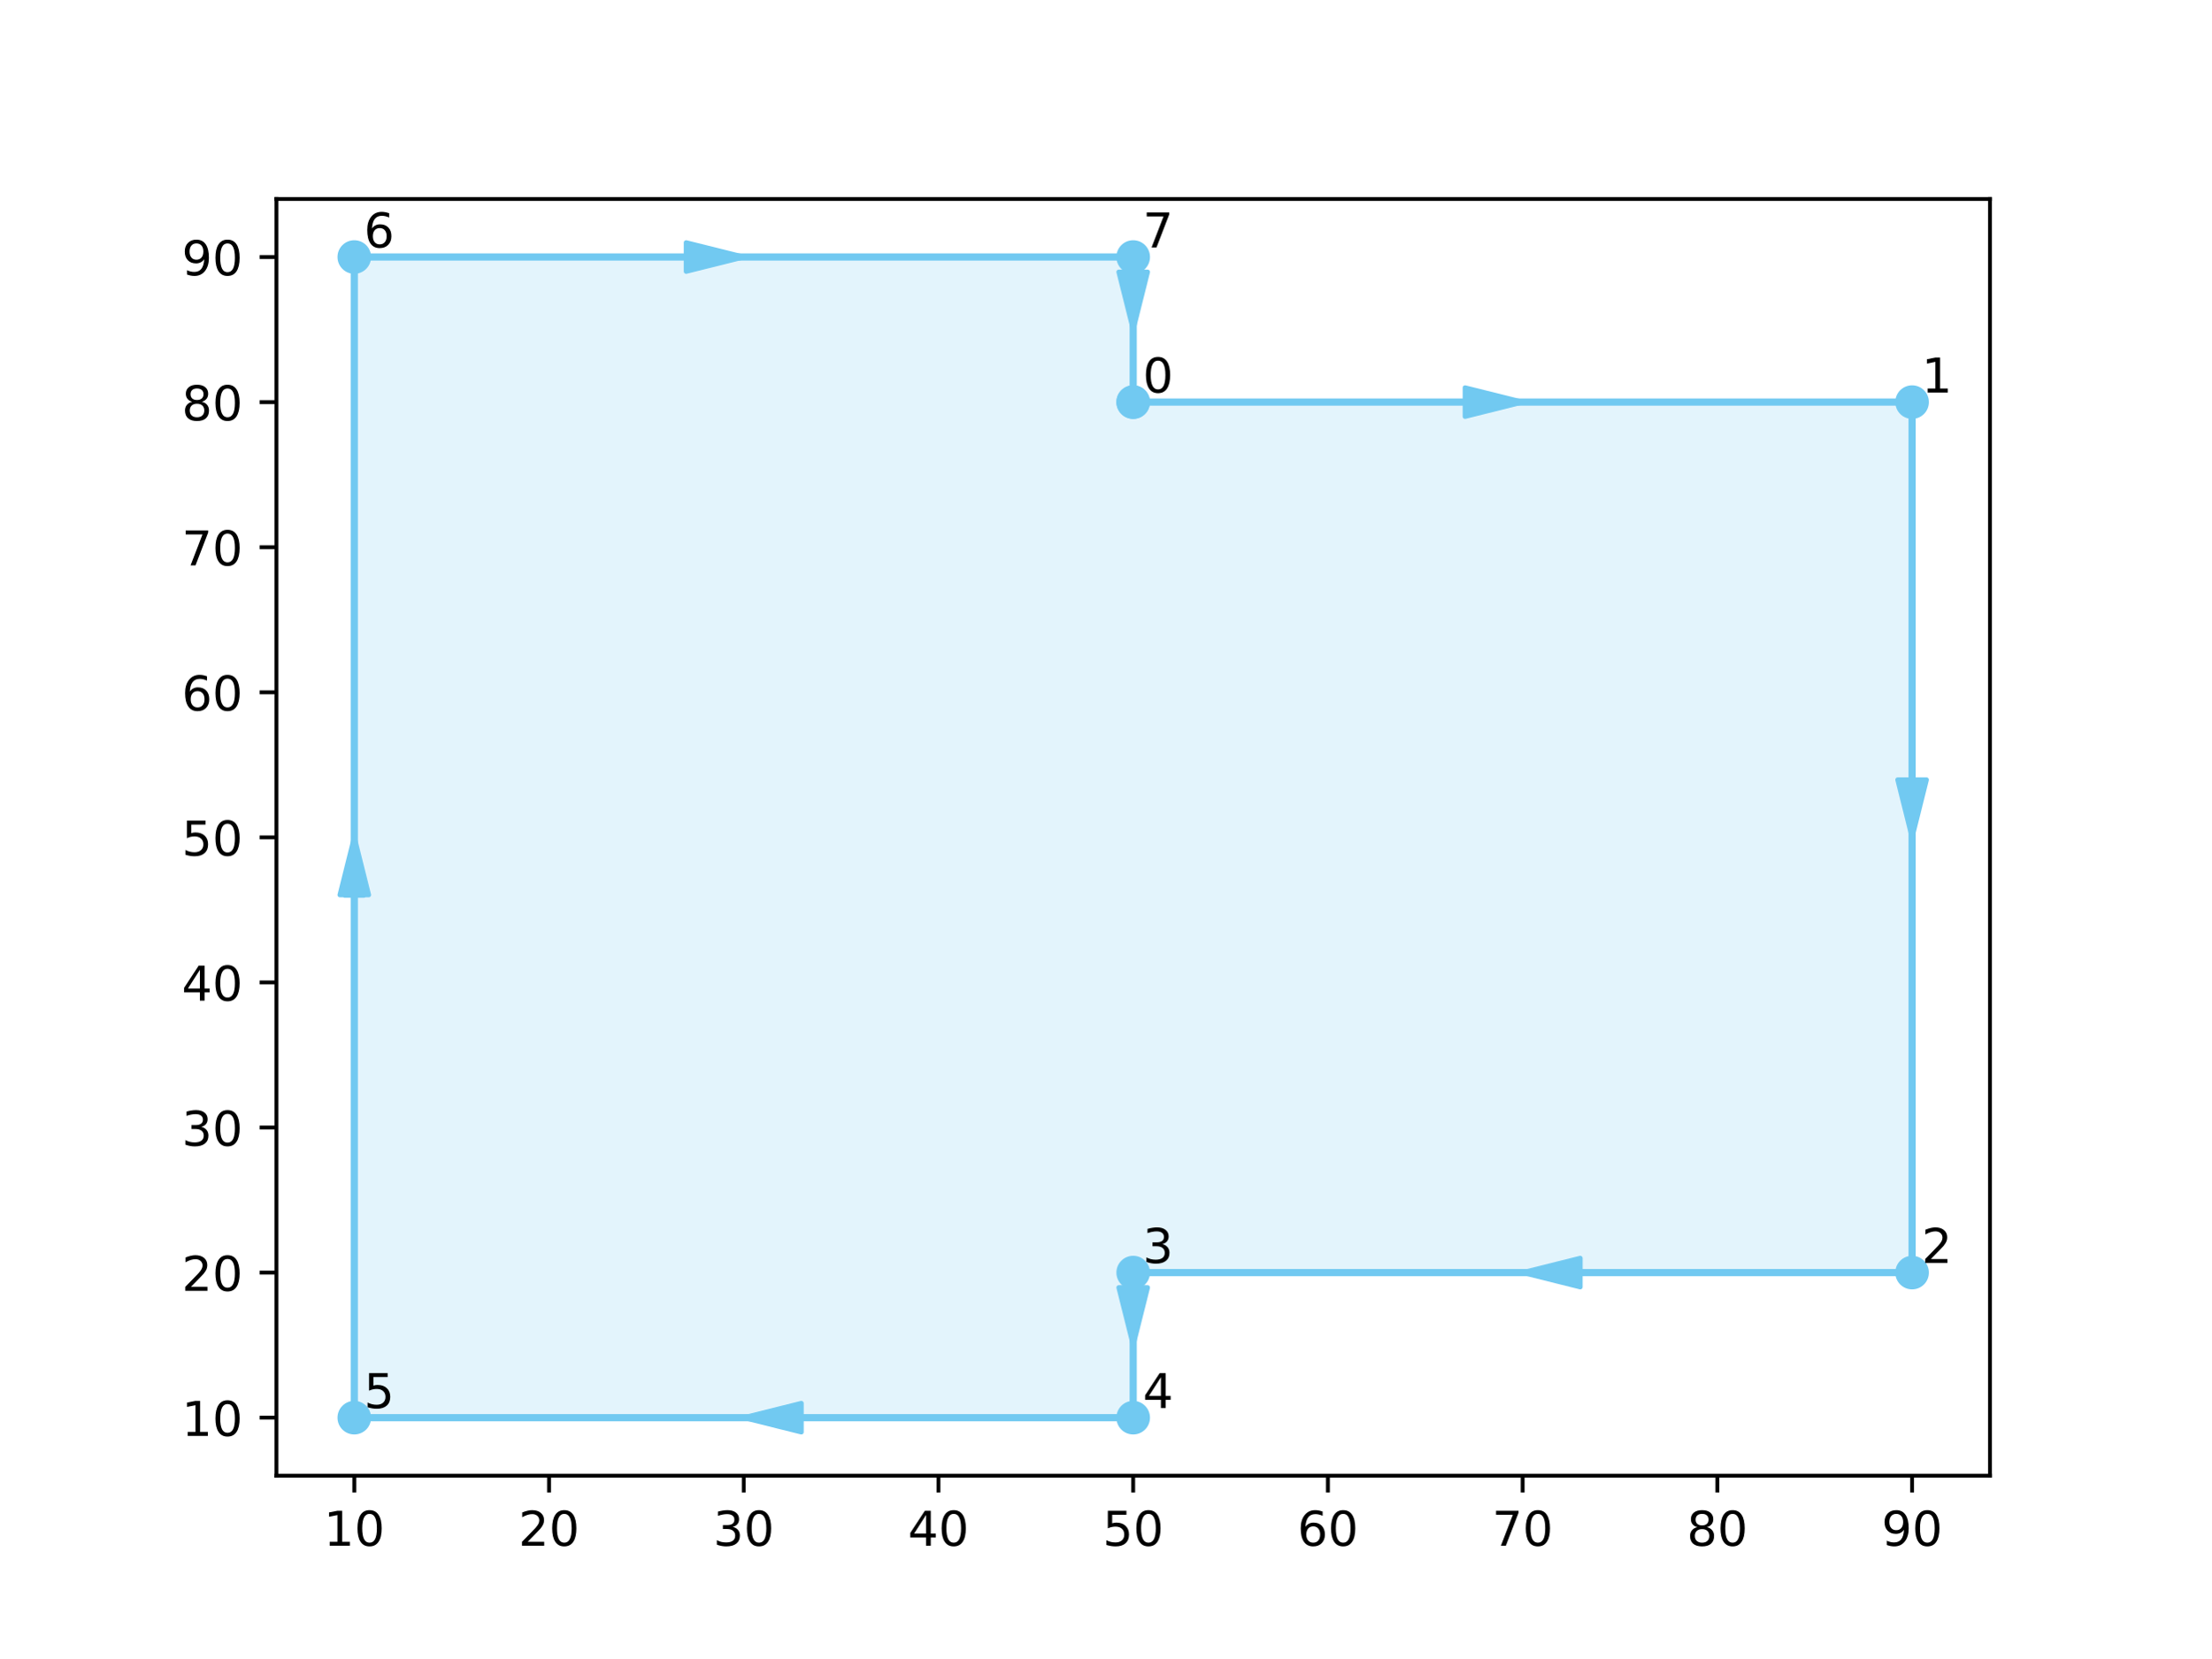
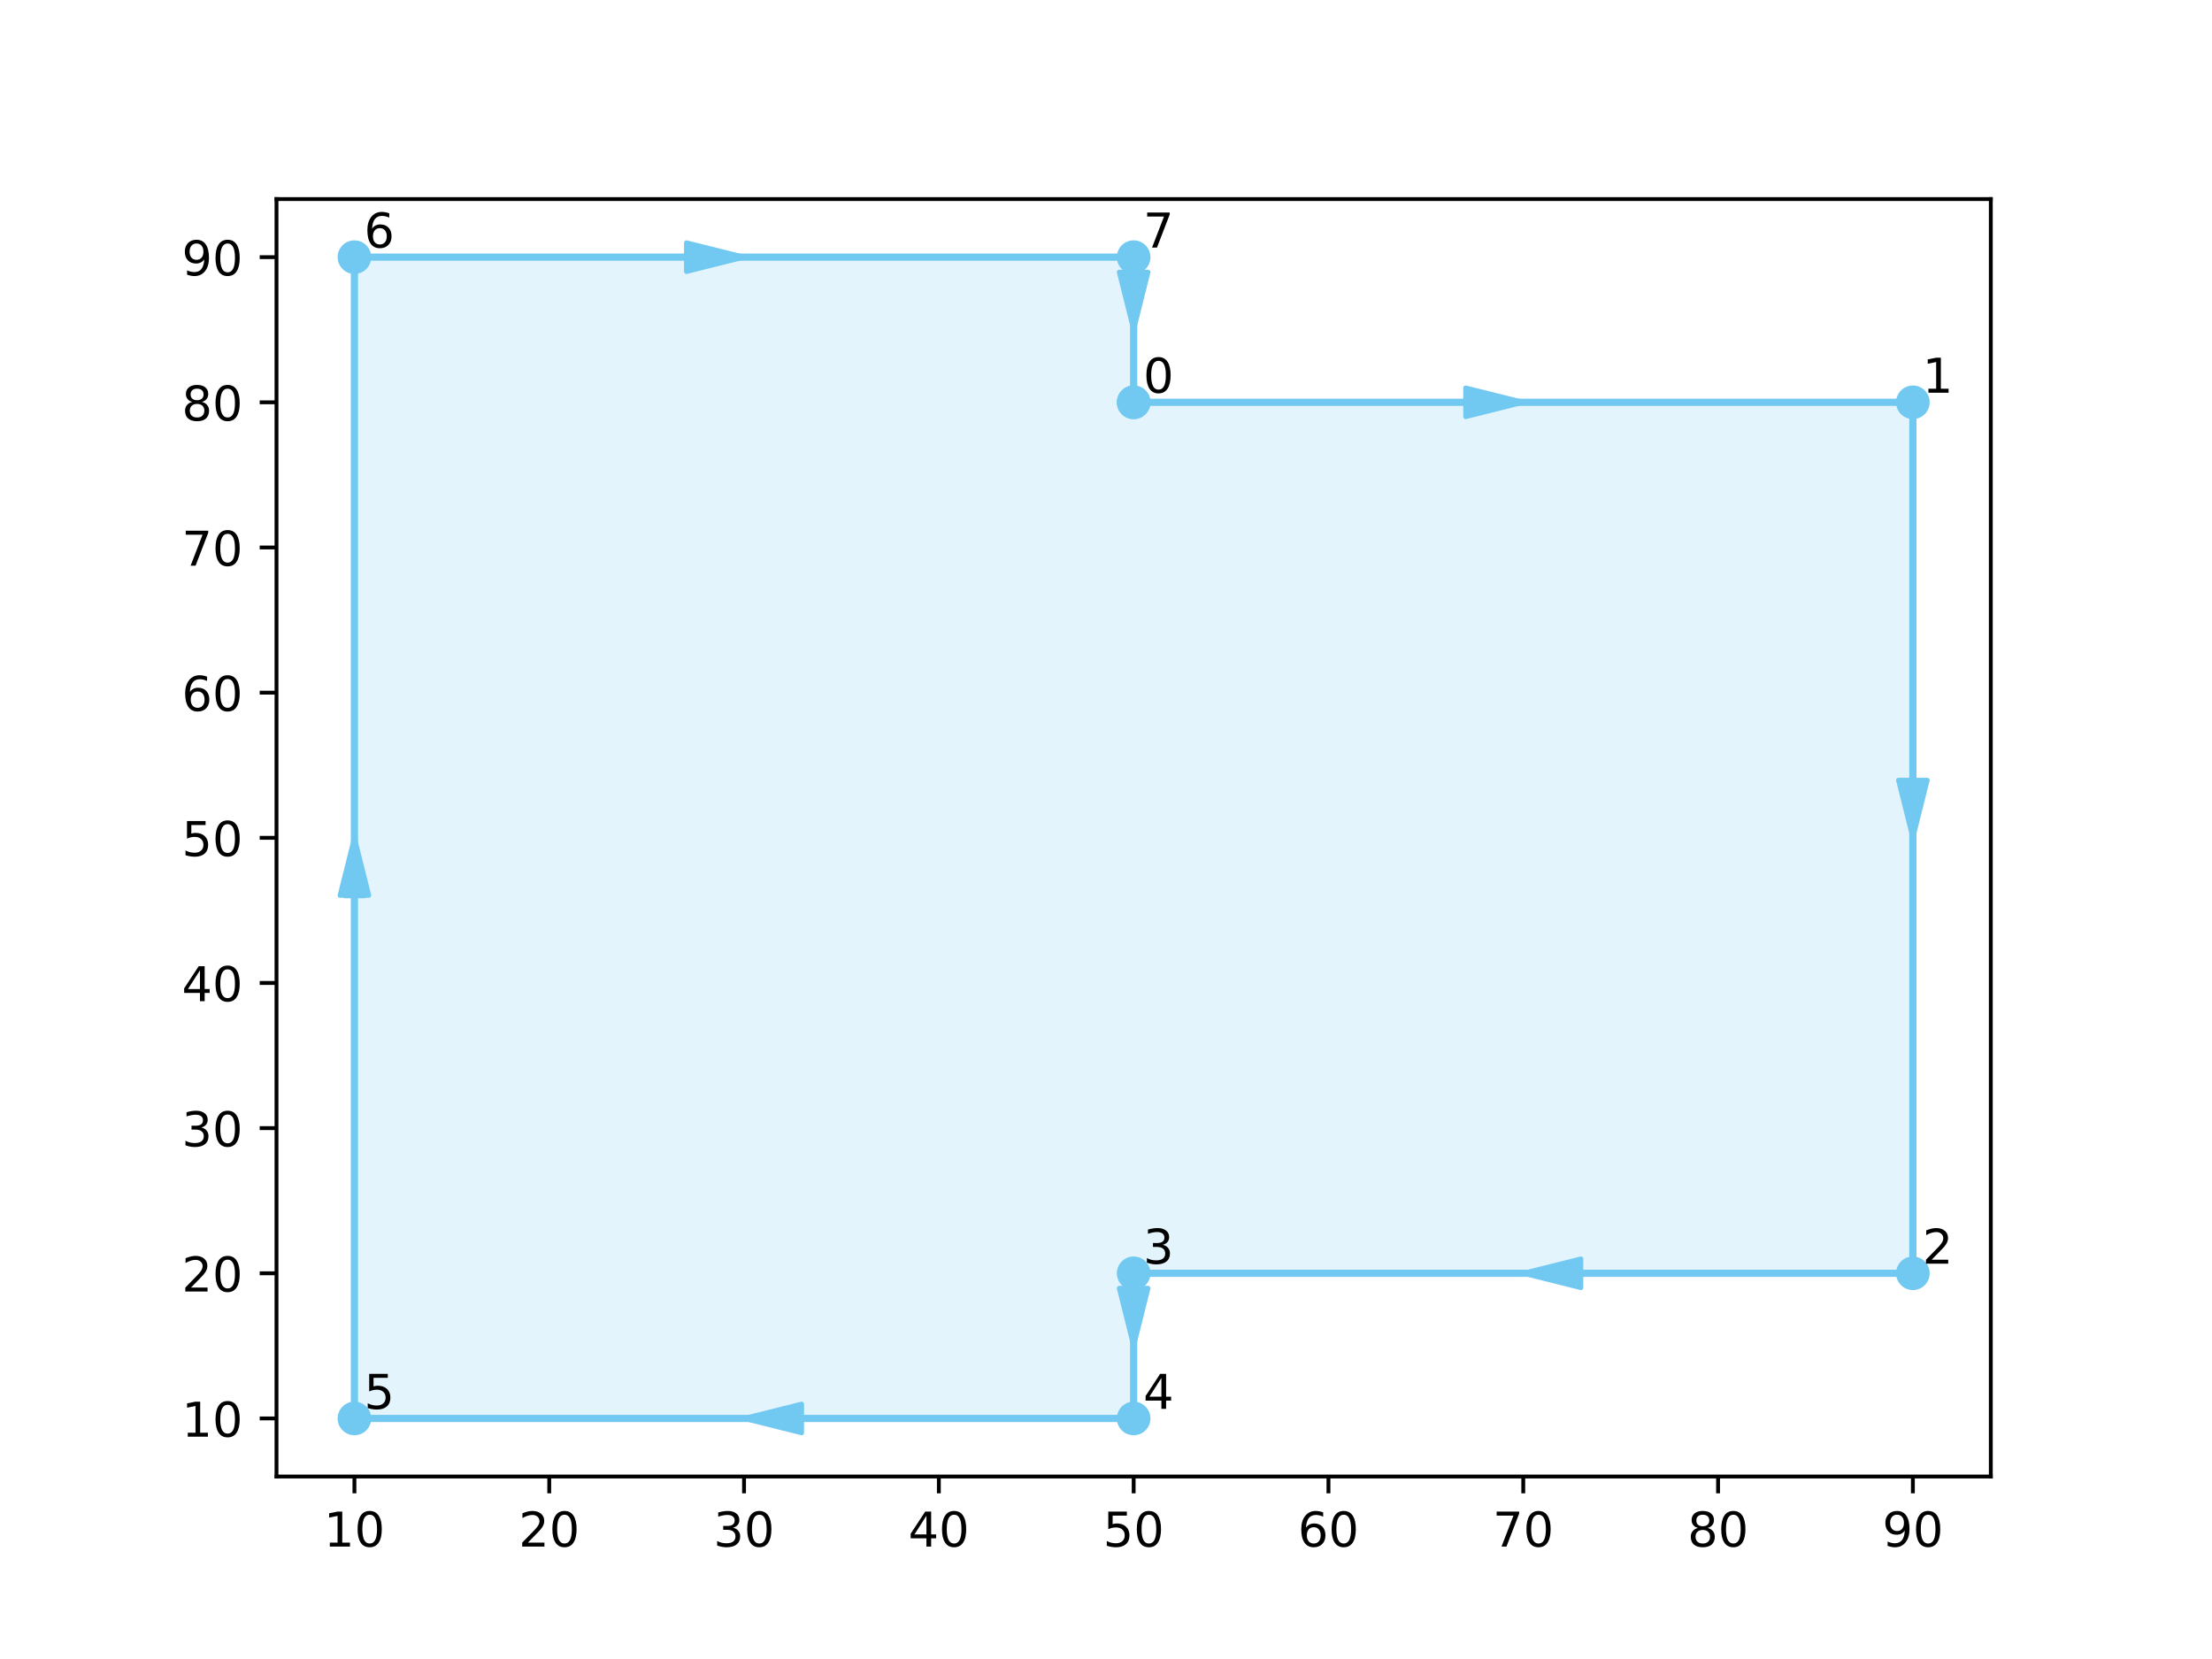
- <svg xmlns="http://www.w3.org/2000/svg" xmlns:xlink="http://www.w3.org/1999/xlink" width="460.8pt" height="345.6pt" viewBox="0 0 460.8 345.6" version="1.1">
+ <svg xmlns="http://www.w3.org/2000/svg" xmlns:xlink="http://www.w3.org/1999/xlink" width="614.4" height="460.8" version="1.1" viewBox="0 0 460.8 345.6">
  <defs>
-     <style type="text/css">*{stroke-linejoin: round; stroke-linecap: butt}</style>
+     <style type="text/css">*{stroke-linejoin:round;stroke-linecap:butt}</style>
  </defs>
  <g id="figure_1">
    <g id="patch_1">
-       <path d="M 0 345.6  L 460.8 345.6  L 460.8 0  L 0 0  L 0 345.6  z " style="fill: none" />
+       <path d="M 0 345.6 L 460.8 345.6 L 460.8 0 L 0 0 L 0 345.6 z" style="fill:none" />
    </g>
    <g id="axes_1">
      <g id="patch_2">
-         <path d="M 57.6 307.584  L 414.72 307.584  L 414.72 41.472  L 57.6 41.472  L 57.6 307.584  z " style="fill: none" />
+         <path d="M 57.6 307.584 L 414.72 307.584 L 414.72 41.472 L 57.6 41.472 L 57.6 307.584 z" style="fill:none" />
      </g>
      <g id="patch_3">
-         <path d="M 236.16 83.808  L 398.487 83.808  L 398.487 265.248  L 236.16 265.248  L 236.16 295.488  L 73.833 295.488  L 73.833 53.568  L 236.16 53.568  z " clip-path="url(#pf041de0069)" style="fill: #71c9f1; opacity: 0.2; stroke: #71c9f1; stroke-linejoin: miter" />
+         <path d="M 236.16 83.808 L 398.487 83.808 L 398.487 265.248 L 236.16 265.248 L 236.16 295.488 L 73.833 295.488 L 73.833 53.568 L 236.16 53.568 z" clip-path="url(#pf041de0069)" style="fill:#71c9f1;opacity:.2;stroke:#71c9f1;stroke-linejoin:miter" />
      </g>
      <g id="matplotlib.axis_1">
        <g id="xtick_1">
          <g id="line2d_1">
            <defs>
-               <path id="mf2d7b85105" d="M 0 0  L 0 3.5  " style="stroke: #000000; stroke-width: 0.8" />
+               <path id="mf2d7b85105" d="M 0 0 L 0 3.5" style="stroke:#000;stroke-width:.8" />
            </defs>
            <g>
-               <use xlink:href="#mf2d7b85105" x="73.833" y="307.584" style="stroke: #000000; stroke-width: 0.8" />
+               <use x="73.833" y="307.584" xlink:href="#mf2d7b85105" style="stroke:#000;stroke-width:.8" />
            </g>
          </g>
          <g id="text_1">
            <g transform="translate(67.47023 322.1824) scale(0.1 -0.1)">
              <defs>
-                 <path id="DejaVuSans-31" d="M 794 531  L 1825 531  L 1825 4091  L 703 3866  L 703 4441  L 1819 4666  L 2450 4666  L 2450 531  L 3481 531  L 3481 0  L 794 0  L 794 531  z " transform="scale(0.015625)" />
-                 <path id="DejaVuSans-30" d="M 2034 4250  Q 1547 4250 1301 3770  Q 1056 3291 1056 2328  Q 1056 1369 1301 889  Q 1547 409 2034 409  Q 2525 409 2770 889  Q 3016 1369 3016 2328  Q 3016 3291 2770 3770  Q 2525 4250 2034 4250  z M 2034 4750  Q 2819 4750 3233 4129  Q 3647 3509 3647 2328  Q 3647 1150 3233 529  Q 2819 -91 2034 -91  Q 1250 -91 836 529  Q 422 1150 422 2328  Q 422 3509 836 4129  Q 1250 4750 2034 4750  z " transform="scale(0.015625)" />
+                 <path id="DejaVuSans-31" d="M 794 531 L 1825 531 L 1825 4091 L 703 3866 L 703 4441 L 1819 4666 L 2450 4666 L 2450 531 L 3481 531 L 3481 0 L 794 0 L 794 531 z" transform="scale(0.015625)" />
+                 <path id="DejaVuSans-30" d="M 2034 4250 Q 1547 4250 1301 3770 Q 1056 3291 1056 2328 Q 1056 1369 1301 889 Q 1547 409 2034 409 Q 2525 409 2770 889 Q 3016 1369 3016 2328 Q 3016 3291 2770 3770 Q 2525 4250 2034 4250 z M 2034 4750 Q 2819 4750 3233 4129 Q 3647 3509 3647 2328 Q 3647 1150 3233 529 Q 2819 -91 2034 -91 Q 1250 -91 836 529 Q 422 1150 422 2328 Q 422 3509 836 4129 Q 1250 4750 2034 4750 z" transform="scale(0.015625)" />
              </defs>
              <use xlink:href="#DejaVuSans-31" />
-               <use xlink:href="#DejaVuSans-30" transform="translate(63.62305 0)" />
+               <use transform="translate(63.62305 0)" xlink:href="#DejaVuSans-30" />
            </g>
          </g>
        </g>
        <g id="xtick_2">
          <g id="line2d_2">
            <g>
-               <use xlink:href="#mf2d7b85105" x="114.415" y="307.584" style="stroke: #000000; stroke-width: 0.8" />
+               <use x="114.415" y="307.584" xlink:href="#mf2d7b85105" style="stroke:#000;stroke-width:.8" />
            </g>
          </g>
          <g id="text_2">
            <g transform="translate(108.052 322.1824) scale(0.1 -0.1)">
              <defs>
-                 <path id="DejaVuSans-32" d="M 1228 531  L 3431 531  L 3431 0  L 469 0  L 469 531  Q 828 903 1448 1529  Q 2069 2156 2228 2338  Q 2531 2678 2651 2914  Q 2772 3150 2772 3378  Q 2772 3750 2511 3984  Q 2250 4219 1831 4219  Q 1534 4219 1204 4116  Q 875 4013 500 3803  L 500 4441  Q 881 4594 1212 4672  Q 1544 4750 1819 4750  Q 2544 4750 2975 4387  Q 3406 4025 3406 3419  Q 3406 3131 3298 2873  Q 3191 2616 2906 2266  Q 2828 2175 2409 1742  Q 1991 1309 1228 531  z " transform="scale(0.015625)" />
+                 <path id="DejaVuSans-32" d="M 1228 531 L 3431 531 L 3431 0 L 469 0 L 469 531 Q 828 903 1448 1529 Q 2069 2156 2228 2338 Q 2531 2678 2651 2914 Q 2772 3150 2772 3378 Q 2772 3750 2511 3984 Q 2250 4219 1831 4219 Q 1534 4219 1204 4116 Q 875 4013 500 3803 L 500 4441 Q 881 4594 1212 4672 Q 1544 4750 1819 4750 Q 2544 4750 2975 4387 Q 3406 4025 3406 3419 Q 3406 3131 3298 2873 Q 3191 2616 2906 2266 Q 2828 2175 2409 1742 Q 1991 1309 1228 531 z" transform="scale(0.015625)" />
              </defs>
              <use xlink:href="#DejaVuSans-32" />
-               <use xlink:href="#DejaVuSans-30" transform="translate(63.62305 0)" />
+               <use transform="translate(63.62305 0)" xlink:href="#DejaVuSans-30" />
            </g>
          </g>
        </g>
        <g id="xtick_3">
          <g id="line2d_3">
            <g>
-               <use xlink:href="#mf2d7b85105" x="154.996" y="307.584" style="stroke: #000000; stroke-width: 0.8" />
+               <use x="154.996" y="307.584" xlink:href="#mf2d7b85105" style="stroke:#000;stroke-width:.8" />
            </g>
          </g>
          <g id="text_3">
            <g transform="translate(148.6339 322.1824) scale(0.1 -0.1)">
              <defs>
-                 <path id="DejaVuSans-33" d="M 2597 2516  Q 3050 2419 3304 2112  Q 3559 1806 3559 1356  Q 3559 666 3084 287  Q 2609 -91 1734 -91  Q 1441 -91 1130 -33  Q 819 25 488 141  L 488 750  Q 750 597 1062 519  Q 1375 441 1716 441  Q 2309 441 2620 675  Q 2931 909 2931 1356  Q 2931 1769 2642 2001  Q 2353 2234 1838 2234  L 1294 2234  L 1294 2753  L 1863 2753  Q 2328 2753 2575 2939  Q 2822 3125 2822 3475  Q 2822 3834 2567 4026  Q 2313 4219 1838 4219  Q 1578 4219 1281 4162  Q 984 4106 628 3988  L 628 4550  Q 988 4650 1302 4700  Q 1616 4750 1894 4750  Q 2613 4750 3031 4423  Q 3450 4097 3450 3541  Q 3450 3153 3228 2886  Q 3006 2619 2597 2516  z " transform="scale(0.015625)" />
+                 <path id="DejaVuSans-33" d="M 2597 2516 Q 3050 2419 3304 2112 Q 3559 1806 3559 1356 Q 3559 666 3084 287 Q 2609 -91 1734 -91 Q 1441 -91 1130 -33 Q 819 25 488 141 L 488 750 Q 750 597 1062 519 Q 1375 441 1716 441 Q 2309 441 2620 675 Q 2931 909 2931 1356 Q 2931 1769 2642 2001 Q 2353 2234 1838 2234 L 1294 2234 L 1294 2753 L 1863 2753 Q 2328 2753 2575 2939 Q 2822 3125 2822 3475 Q 2822 3834 2567 4026 Q 2313 4219 1838 4219 Q 1578 4219 1281 4162 Q 984 4106 628 3988 L 628 4550 Q 988 4650 1302 4700 Q 1616 4750 1894 4750 Q 2613 4750 3031 4423 Q 3450 4097 3450 3541 Q 3450 3153 3228 2886 Q 3006 2619 2597 2516 z" transform="scale(0.015625)" />
              </defs>
              <use xlink:href="#DejaVuSans-33" />
-               <use xlink:href="#DejaVuSans-30" transform="translate(63.62305 0)" />
+               <use transform="translate(63.62305 0)" xlink:href="#DejaVuSans-30" />
            </g>
          </g>
        </g>
        <g id="xtick_4">
          <g id="line2d_4">
            <g>
-               <use xlink:href="#mf2d7b85105" x="195.578" y="307.584" style="stroke: #000000; stroke-width: 0.8" />
+               <use x="195.578" y="307.584" xlink:href="#mf2d7b85105" style="stroke:#000;stroke-width:.8" />
            </g>
          </g>
          <g id="text_4">
            <g transform="translate(189.2157 322.1824) scale(0.1 -0.1)">
              <defs>
-                 <path id="DejaVuSans-34" d="M 2419 4116  L 825 1625  L 2419 1625  L 2419 4116  z M 2253 4666  L 3047 4666  L 3047 1625  L 3713 1625  L 3713 1100  L 3047 1100  L 3047 0  L 2419 0  L 2419 1100  L 313 1100  L 313 1709  L 2253 4666  z " transform="scale(0.015625)" />
+                 <path id="DejaVuSans-34" d="M 2419 4116 L 825 1625 L 2419 1625 L 2419 4116 z M 2253 4666 L 3047 4666 L 3047 1625 L 3713 1625 L 3713 1100 L 3047 1100 L 3047 0 L 2419 0 L 2419 1100 L 313 1100 L 313 1709 L 2253 4666 z" transform="scale(0.015625)" />
              </defs>
              <use xlink:href="#DejaVuSans-34" />
-               <use xlink:href="#DejaVuSans-30" transform="translate(63.62305 0)" />
+               <use transform="translate(63.62305 0)" xlink:href="#DejaVuSans-30" />
            </g>
          </g>
        </g>
        <g id="xtick_5">
          <g id="line2d_5">
            <g>
-               <use xlink:href="#mf2d7b85105" x="236.16" y="307.584" style="stroke: #000000; stroke-width: 0.8" />
+               <use x="236.16" y="307.584" xlink:href="#mf2d7b85105" style="stroke:#000;stroke-width:.8" />
            </g>
          </g>
          <g id="text_5">
            <g transform="translate(229.7975 322.1824) scale(0.1 -0.1)">
              <defs>
-                 <path id="DejaVuSans-35" d="M 691 4666  L 3169 4666  L 3169 4134  L 1269 4134  L 1269 2991  Q 1406 3038 1543 3061  Q 1681 3084 1819 3084  Q 2600 3084 3056 2656  Q 3513 2228 3513 1497  Q 3513 744 3044 326  Q 2575 -91 1722 -91  Q 1428 -91 1123 -41  Q 819 9 494 109  L 494 744  Q 775 591 1075 516  Q 1375 441 1709 441  Q 2250 441 2565 725  Q 2881 1009 2881 1497  Q 2881 1984 2565 2268  Q 2250 2553 1709 2553  Q 1456 2553 1204 2497  Q 953 2441 691 2322  L 691 4666  z " transform="scale(0.015625)" />
+                 <path id="DejaVuSans-35" d="M 691 4666 L 3169 4666 L 3169 4134 L 1269 4134 L 1269 2991 Q 1406 3038 1543 3061 Q 1681 3084 1819 3084 Q 2600 3084 3056 2656 Q 3513 2228 3513 1497 Q 3513 744 3044 326 Q 2575 -91 1722 -91 Q 1428 -91 1123 -41 Q 819 9 494 109 L 494 744 Q 775 591 1075 516 Q 1375 441 1709 441 Q 2250 441 2565 725 Q 2881 1009 2881 1497 Q 2881 1984 2565 2268 Q 2250 2553 1709 2553 Q 1456 2553 1204 2497 Q 953 2441 691 2322 L 691 4666 z" transform="scale(0.015625)" />
              </defs>
              <use xlink:href="#DejaVuSans-35" />
-               <use xlink:href="#DejaVuSans-30" transform="translate(63.62305 0)" />
+               <use transform="translate(63.62305 0)" xlink:href="#DejaVuSans-30" />
            </g>
          </g>
        </g>
        <g id="xtick_6">
          <g id="line2d_6">
            <g>
-               <use xlink:href="#mf2d7b85105" x="276.742" y="307.584" style="stroke: #000000; stroke-width: 0.8" />
+               <use x="276.742" y="307.584" xlink:href="#mf2d7b85105" style="stroke:#000;stroke-width:.8" />
            </g>
          </g>
          <g id="text_6">
            <g transform="translate(270.3793 322.1824) scale(0.1 -0.1)">
              <defs>
-                 <path id="DejaVuSans-36" d="M 2113 2584  Q 1688 2584 1439 2293  Q 1191 2003 1191 1497  Q 1191 994 1439 701  Q 1688 409 2113 409  Q 2538 409 2786 701  Q 3034 994 3034 1497  Q 3034 2003 2786 2293  Q 2538 2584 2113 2584  z M 3366 4563  L 3366 3988  Q 3128 4100 2886 4159  Q 2644 4219 2406 4219  Q 1781 4219 1451 3797  Q 1122 3375 1075 2522  Q 1259 2794 1537 2939  Q 1816 3084 2150 3084  Q 2853 3084 3261 2657  Q 3669 2231 3669 1497  Q 3669 778 3244 343  Q 2819 -91 2113 -91  Q 1303 -91 875 529  Q 447 1150 447 2328  Q 447 3434 972 4092  Q 1497 4750 2381 4750  Q 2619 4750 2861 4703  Q 3103 4656 3366 4563  z " transform="scale(0.015625)" />
+                 <path id="DejaVuSans-36" d="M 2113 2584 Q 1688 2584 1439 2293 Q 1191 2003 1191 1497 Q 1191 994 1439 701 Q 1688 409 2113 409 Q 2538 409 2786 701 Q 3034 994 3034 1497 Q 3034 2003 2786 2293 Q 2538 2584 2113 2584 z M 3366 4563 L 3366 3988 Q 3128 4100 2886 4159 Q 2644 4219 2406 4219 Q 1781 4219 1451 3797 Q 1122 3375 1075 2522 Q 1259 2794 1537 2939 Q 1816 3084 2150 3084 Q 2853 3084 3261 2657 Q 3669 2231 3669 1497 Q 3669 778 3244 343 Q 2819 -91 2113 -91 Q 1303 -91 875 529 Q 447 1150 447 2328 Q 447 3434 972 4092 Q 1497 4750 2381 4750 Q 2619 4750 2861 4703 Q 3103 4656 3366 4563 z" transform="scale(0.015625)" />
              </defs>
              <use xlink:href="#DejaVuSans-36" />
-               <use xlink:href="#DejaVuSans-30" transform="translate(63.62305 0)" />
+               <use transform="translate(63.62305 0)" xlink:href="#DejaVuSans-30" />
            </g>
          </g>
        </g>
        <g id="xtick_7">
          <g id="line2d_7">
            <g>
-               <use xlink:href="#mf2d7b85105" x="317.324" y="307.584" style="stroke: #000000; stroke-width: 0.8" />
+               <use x="317.324" y="307.584" xlink:href="#mf2d7b85105" style="stroke:#000;stroke-width:.8" />
            </g>
          </g>
          <g id="text_7">
            <g transform="translate(310.9611 322.1824) scale(0.1 -0.1)">
              <defs>
-                 <path id="DejaVuSans-37" d="M 525 4666  L 3525 4666  L 3525 4397  L 1831 0  L 1172 0  L 2766 4134  L 525 4134  L 525 4666  z " transform="scale(0.015625)" />
+                 <path id="DejaVuSans-37" d="M 525 4666 L 3525 4666 L 3525 4397 L 1831 0 L 1172 0 L 2766 4134 L 525 4134 L 525 4666 z" transform="scale(0.015625)" />
              </defs>
              <use xlink:href="#DejaVuSans-37" />
-               <use xlink:href="#DejaVuSans-30" transform="translate(63.62305 0)" />
+               <use transform="translate(63.62305 0)" xlink:href="#DejaVuSans-30" />
            </g>
          </g>
        </g>
        <g id="xtick_8">
          <g id="line2d_8">
            <g>
-               <use xlink:href="#mf2d7b85105" x="357.905" y="307.584" style="stroke: #000000; stroke-width: 0.8" />
+               <use x="357.905" y="307.584" xlink:href="#mf2d7b85105" style="stroke:#000;stroke-width:.8" />
            </g>
          </g>
          <g id="text_8">
            <g transform="translate(351.543 322.1824) scale(0.1 -0.1)">
              <defs>
-                 <path id="DejaVuSans-38" d="M 2034 2216  Q 1584 2216 1326 1975  Q 1069 1734 1069 1313  Q 1069 891 1326 650  Q 1584 409 2034 409  Q 2484 409 2743 651  Q 3003 894 3003 1313  Q 3003 1734 2745 1975  Q 2488 2216 2034 2216  z M 1403 2484  Q 997 2584 770 2862  Q 544 3141 544 3541  Q 544 4100 942 4425  Q 1341 4750 2034 4750  Q 2731 4750 3128 4425  Q 3525 4100 3525 3541  Q 3525 3141 3298 2862  Q 3072 2584 2669 2484  Q 3125 2378 3379 2068  Q 3634 1759 3634 1313  Q 3634 634 3220 271  Q 2806 -91 2034 -91  Q 1263 -91 848 271  Q 434 634 434 1313  Q 434 1759 690 2068  Q 947 2378 1403 2484  z M 1172 3481  Q 1172 3119 1398 2916  Q 1625 2713 2034 2713  Q 2441 2713 2670 2916  Q 2900 3119 2900 3481  Q 2900 3844 2670 4047  Q 2441 4250 2034 4250  Q 1625 4250 1398 4047  Q 1172 3844 1172 3481  z " transform="scale(0.015625)" />
+                 <path id="DejaVuSans-38" d="M 2034 2216 Q 1584 2216 1326 1975 Q 1069 1734 1069 1313 Q 1069 891 1326 650 Q 1584 409 2034 409 Q 2484 409 2743 651 Q 3003 894 3003 1313 Q 3003 1734 2745 1975 Q 2488 2216 2034 2216 z M 1403 2484 Q 997 2584 770 2862 Q 544 3141 544 3541 Q 544 4100 942 4425 Q 1341 4750 2034 4750 Q 2731 4750 3128 4425 Q 3525 4100 3525 3541 Q 3525 3141 3298 2862 Q 3072 2584 2669 2484 Q 3125 2378 3379 2068 Q 3634 1759 3634 1313 Q 3634 634 3220 271 Q 2806 -91 2034 -91 Q 1263 -91 848 271 Q 434 634 434 1313 Q 434 1759 690 2068 Q 947 2378 1403 2484 z M 1172 3481 Q 1172 3119 1398 2916 Q 1625 2713 2034 2713 Q 2441 2713 2670 2916 Q 2900 3119 2900 3481 Q 2900 3844 2670 4047 Q 2441 4250 2034 4250 Q 1625 4250 1398 4047 Q 1172 3844 1172 3481 z" transform="scale(0.015625)" />
              </defs>
              <use xlink:href="#DejaVuSans-38" />
-               <use xlink:href="#DejaVuSans-30" transform="translate(63.62305 0)" />
+               <use transform="translate(63.62305 0)" xlink:href="#DejaVuSans-30" />
            </g>
          </g>
        </g>
        <g id="xtick_9">
          <g id="line2d_9">
            <g>
-               <use xlink:href="#mf2d7b85105" x="398.487" y="307.584" style="stroke: #000000; stroke-width: 0.8" />
+               <use x="398.487" y="307.584" xlink:href="#mf2d7b85105" style="stroke:#000;stroke-width:.8" />
            </g>
          </g>
          <g id="text_9">
            <g transform="translate(392.1248 322.1824) scale(0.1 -0.1)">
              <defs>
-                 <path id="DejaVuSans-39" d="M 703 97  L 703 672  Q 941 559 1184 500  Q 1428 441 1663 441  Q 2288 441 2617 861  Q 2947 1281 2994 2138  Q 2813 1869 2534 1725  Q 2256 1581 1919 1581  Q 1219 1581 811 2004  Q 403 2428 403 3163  Q 403 3881 828 4315  Q 1253 4750 1959 4750  Q 2769 4750 3195 4129  Q 3622 3509 3622 2328  Q 3622 1225 3098 567  Q 2575 -91 1691 -91  Q 1453 -91 1209 -44  Q 966 3 703 97  z M 1959 2075  Q 2384 2075 2632 2365  Q 2881 2656 2881 3163  Q 2881 3666 2632 3958  Q 2384 4250 1959 4250  Q 1534 4250 1286 3958  Q 1038 3666 1038 3163  Q 1038 2656 1286 2365  Q 1534 2075 1959 2075  z " transform="scale(0.015625)" />
+                 <path id="DejaVuSans-39" d="M 703 97 L 703 672 Q 941 559 1184 500 Q 1428 441 1663 441 Q 2288 441 2617 861 Q 2947 1281 2994 2138 Q 2813 1869 2534 1725 Q 2256 1581 1919 1581 Q 1219 1581 811 2004 Q 403 2428 403 3163 Q 403 3881 828 4315 Q 1253 4750 1959 4750 Q 2769 4750 3195 4129 Q 3622 3509 3622 2328 Q 3622 1225 3098 567 Q 2575 -91 1691 -91 Q 1453 -91 1209 -44 Q 966 3 703 97 z M 1959 2075 Q 2384 2075 2632 2365 Q 2881 2656 2881 3163 Q 2881 3666 2632 3958 Q 2384 4250 1959 4250 Q 1534 4250 1286 3958 Q 1038 3666 1038 3163 Q 1038 2656 1286 2365 Q 1534 2075 1959 2075 z" transform="scale(0.015625)" />
              </defs>
              <use xlink:href="#DejaVuSans-39" />
-               <use xlink:href="#DejaVuSans-30" transform="translate(63.62305 0)" />
+               <use transform="translate(63.62305 0)" xlink:href="#DejaVuSans-30" />
            </g>
          </g>
        </g>
      </g>
      <g id="matplotlib.axis_2">
        <g id="ytick_1">
          <g id="line2d_10">
            <defs>
-               <path id="m45ec78c492" d="M 0 0  L -3.5 0  " style="stroke: #000000; stroke-width: 0.8" />
+               <path id="m45ec78c492" d="M 0 0 L -3.5 0" style="stroke:#000;stroke-width:.8" />
            </defs>
            <g>
-               <use xlink:href="#m45ec78c492" x="57.6" y="295.488" style="stroke: #000000; stroke-width: 0.8" />
+               <use x="57.6" y="295.488" xlink:href="#m45ec78c492" style="stroke:#000;stroke-width:.8" />
            </g>
          </g>
          <g id="text_10">
            <g transform="translate(37.875 299.2872) scale(0.1 -0.1)">
              <use xlink:href="#DejaVuSans-31" />
-               <use xlink:href="#DejaVuSans-30" transform="translate(63.62305 0)" />
+               <use transform="translate(63.62305 0)" xlink:href="#DejaVuSans-30" />
            </g>
          </g>
        </g>
        <g id="ytick_2">
          <g id="line2d_11">
            <g>
-               <use xlink:href="#m45ec78c492" x="57.6" y="265.248" style="stroke: #000000; stroke-width: 0.8" />
+               <use x="57.6" y="265.248" xlink:href="#m45ec78c492" style="stroke:#000;stroke-width:.8" />
            </g>
          </g>
          <g id="text_11">
            <g transform="translate(37.875 269.0472) scale(0.1 -0.1)">
              <use xlink:href="#DejaVuSans-32" />
-               <use xlink:href="#DejaVuSans-30" transform="translate(63.62305 0)" />
+               <use transform="translate(63.62305 0)" xlink:href="#DejaVuSans-30" />
            </g>
          </g>
        </g>
        <g id="ytick_3">
          <g id="line2d_12">
            <g>
-               <use xlink:href="#m45ec78c492" x="57.6" y="235.008" style="stroke: #000000; stroke-width: 0.8" />
+               <use x="57.6" y="235.008" xlink:href="#m45ec78c492" style="stroke:#000;stroke-width:.8" />
            </g>
          </g>
          <g id="text_12">
            <g transform="translate(37.875 238.8072) scale(0.1 -0.1)">
              <use xlink:href="#DejaVuSans-33" />
-               <use xlink:href="#DejaVuSans-30" transform="translate(63.62305 0)" />
+               <use transform="translate(63.62305 0)" xlink:href="#DejaVuSans-30" />
            </g>
          </g>
        </g>
        <g id="ytick_4">
          <g id="line2d_13">
            <g>
-               <use xlink:href="#m45ec78c492" x="57.6" y="204.768" style="stroke: #000000; stroke-width: 0.8" />
+               <use x="57.6" y="204.768" xlink:href="#m45ec78c492" style="stroke:#000;stroke-width:.8" />
            </g>
          </g>
          <g id="text_13">
            <g transform="translate(37.875 208.5672) scale(0.1 -0.1)">
              <use xlink:href="#DejaVuSans-34" />
-               <use xlink:href="#DejaVuSans-30" transform="translate(63.62305 0)" />
+               <use transform="translate(63.62305 0)" xlink:href="#DejaVuSans-30" />
            </g>
          </g>
        </g>
        <g id="ytick_5">
          <g id="line2d_14">
            <g>
-               <use xlink:href="#m45ec78c492" x="57.6" y="174.528" style="stroke: #000000; stroke-width: 0.8" />
+               <use x="57.6" y="174.528" xlink:href="#m45ec78c492" style="stroke:#000;stroke-width:.8" />
            </g>
          </g>
          <g id="text_14">
            <g transform="translate(37.875 178.3272) scale(0.1 -0.1)">
              <use xlink:href="#DejaVuSans-35" />
-               <use xlink:href="#DejaVuSans-30" transform="translate(63.62305 0)" />
+               <use transform="translate(63.62305 0)" xlink:href="#DejaVuSans-30" />
            </g>
          </g>
        </g>
        <g id="ytick_6">
          <g id="line2d_15">
            <g>
-               <use xlink:href="#m45ec78c492" x="57.6" y="144.288" style="stroke: #000000; stroke-width: 0.8" />
+               <use x="57.6" y="144.288" xlink:href="#m45ec78c492" style="stroke:#000;stroke-width:.8" />
            </g>
          </g>
          <g id="text_15">
            <g transform="translate(37.875 148.0872) scale(0.1 -0.1)">
              <use xlink:href="#DejaVuSans-36" />
-               <use xlink:href="#DejaVuSans-30" transform="translate(63.62305 0)" />
+               <use transform="translate(63.62305 0)" xlink:href="#DejaVuSans-30" />
            </g>
          </g>
        </g>
        <g id="ytick_7">
          <g id="line2d_16">
            <g>
-               <use xlink:href="#m45ec78c492" x="57.6" y="114.048" style="stroke: #000000; stroke-width: 0.8" />
+               <use x="57.6" y="114.048" xlink:href="#m45ec78c492" style="stroke:#000;stroke-width:.8" />
            </g>
          </g>
          <g id="text_16">
            <g transform="translate(37.875 117.8472) scale(0.1 -0.1)">
              <use xlink:href="#DejaVuSans-37" />
-               <use xlink:href="#DejaVuSans-30" transform="translate(63.62305 0)" />
+               <use transform="translate(63.62305 0)" xlink:href="#DejaVuSans-30" />
            </g>
          </g>
        </g>
        <g id="ytick_8">
          <g id="line2d_17">
            <g>
-               <use xlink:href="#m45ec78c492" x="57.6" y="83.808" style="stroke: #000000; stroke-width: 0.8" />
+               <use x="57.6" y="83.808" xlink:href="#m45ec78c492" style="stroke:#000;stroke-width:.8" />
            </g>
          </g>
          <g id="text_17">
            <g transform="translate(37.875 87.60722) scale(0.1 -0.1)">
              <use xlink:href="#DejaVuSans-38" />
-               <use xlink:href="#DejaVuSans-30" transform="translate(63.62305 0)" />
+               <use transform="translate(63.62305 0)" xlink:href="#DejaVuSans-30" />
            </g>
          </g>
        </g>
        <g id="ytick_9">
          <g id="line2d_18">
            <g>
-               <use xlink:href="#m45ec78c492" x="57.6" y="53.568" style="stroke: #000000; stroke-width: 0.8" />
+               <use x="57.6" y="53.568" xlink:href="#m45ec78c492" style="stroke:#000;stroke-width:.8" />
            </g>
          </g>
          <g id="text_18">
            <g transform="translate(37.875 57.36722) scale(0.1 -0.1)">
              <use xlink:href="#DejaVuSans-39" />
-               <use xlink:href="#DejaVuSans-30" transform="translate(63.62305 0)" />
+               <use transform="translate(63.62305 0)" xlink:href="#DejaVuSans-30" />
            </g>
          </g>
        </g>
      </g>
      <g id="line2d_19">
-         <path d="M 236.16 83.808  L 398.487 83.808  L 398.487 265.248  L 236.16 265.248  L 236.16 295.488  L 73.833 295.488  L 73.833 53.568  L 236.16 53.568  L 236.16 83.808  " clip-path="url(#pf041de0069)" style="fill: none; stroke: #71c9f1; stroke-width: 1.5; stroke-linecap: square" />
+         <path d="M 236.16 83.808 L 398.487 83.808 L 398.487 265.248 L 236.16 265.248 L 236.16 295.488 L 73.833 295.488 L 73.833 53.568 L 236.16 53.568 L 236.16 83.808" clip-path="url(#pf041de0069)" style="fill:none;stroke:#71c9f1;stroke-width:1.5;stroke-linecap:square" />
        <defs>
-           <path id="m3243a93101" d="M 0 3  C 0.796 3 1.559 2.684 2.121 2.121  C 2.684 1.559 3 0.796 3 0  C 3 -0.796 2.684 -1.559 2.121 -2.121  C 1.559 -2.684 0.796 -3 0 -3  C -0.796 -3 -1.559 -2.684 -2.121 -2.121  C -2.684 -1.559 -3 -0.796 -3 0  C -3 0.796 -2.684 1.559 -2.121 2.121  C -1.559 2.684 -0.796 3 0 3  z " style="stroke: #71c9f1" />
+           <path id="m3243a93101" d="M 0 3 C 0.796 3 1.559 2.684 2.121 2.121 C 2.684 1.559 3 0.796 3 0 C 3 -0.796 2.684 -1.559 2.121 -2.121 C 1.559 -2.684 0.796 -3 0 -3 C -0.796 -3 -1.559 -2.684 -2.121 -2.121 C -2.684 -1.559 -3 -0.796 -3 0 C -3 0.796 -2.684 1.559 -2.121 2.121 C -1.559 2.684 -0.796 3 0 3 z" style="stroke:#71c9f1" />
        </defs>
        <g clip-path="url(#pf041de0069)">
-           <use xlink:href="#m3243a93101" x="236.16" y="83.808" style="fill: #71c9f1; stroke: #71c9f1" />
-           <use xlink:href="#m3243a93101" x="398.487" y="83.808" style="fill: #71c9f1; stroke: #71c9f1" />
-           <use xlink:href="#m3243a93101" x="398.487" y="265.248" style="fill: #71c9f1; stroke: #71c9f1" />
-           <use xlink:href="#m3243a93101" x="236.16" y="265.248" style="fill: #71c9f1; stroke: #71c9f1" />
-           <use xlink:href="#m3243a93101" x="236.16" y="295.488" style="fill: #71c9f1; stroke: #71c9f1" />
-           <use xlink:href="#m3243a93101" x="73.833" y="295.488" style="fill: #71c9f1; stroke: #71c9f1" />
-           <use xlink:href="#m3243a93101" x="73.833" y="53.568" style="fill: #71c9f1; stroke: #71c9f1" />
-           <use xlink:href="#m3243a93101" x="236.16" y="53.568" style="fill: #71c9f1; stroke: #71c9f1" />
-           <use xlink:href="#m3243a93101" x="236.16" y="83.808" style="fill: #71c9f1; stroke: #71c9f1" />
+           <use x="236.16" y="83.808" xlink:href="#m3243a93101" style="fill:#71c9f1;stroke:#71c9f1" />
+           <use x="398.487" y="83.808" xlink:href="#m3243a93101" style="fill:#71c9f1;stroke:#71c9f1" />
+           <use x="398.487" y="265.248" xlink:href="#m3243a93101" style="fill:#71c9f1;stroke:#71c9f1" />
+           <use x="236.16" y="265.248" xlink:href="#m3243a93101" style="fill:#71c9f1;stroke:#71c9f1" />
+           <use x="236.16" y="295.488" xlink:href="#m3243a93101" style="fill:#71c9f1;stroke:#71c9f1" />
+           <use x="73.833" y="295.488" xlink:href="#m3243a93101" style="fill:#71c9f1;stroke:#71c9f1" />
+           <use x="73.833" y="53.568" xlink:href="#m3243a93101" style="fill:#71c9f1;stroke:#71c9f1" />
+           <use x="236.16" y="53.568" xlink:href="#m3243a93101" style="fill:#71c9f1;stroke:#71c9f1" />
+           <use x="236.16" y="83.808" xlink:href="#m3243a93101" style="fill:#71c9f1;stroke:#71c9f1" />
        </g>
      </g>
      <g id="patch_4">
-         <path d="M 57.6 307.584  L 57.6 41.472  " style="fill: none; stroke: #000000; stroke-width: 0.8; stroke-linejoin: miter; stroke-linecap: square" />
+         <path d="M 57.6 307.584 L 57.6 41.472" style="fill:none;stroke:#000;stroke-width:.8;stroke-linejoin:miter;stroke-linecap:square" />
      </g>
      <g id="patch_5">
-         <path d="M 414.72 307.584  L 414.72 41.472  " style="fill: none; stroke: #000000; stroke-width: 0.8; stroke-linejoin: miter; stroke-linecap: square" />
+         <path d="M 414.72 307.584 L 414.72 41.472" style="fill:none;stroke:#000;stroke-width:.8;stroke-linejoin:miter;stroke-linecap:square" />
      </g>
      <g id="patch_6">
-         <path d="M 57.6 307.584  L 414.72 307.584  " style="fill: none; stroke: #000000; stroke-width: 0.8; stroke-linejoin: miter; stroke-linecap: square" />
+         <path d="M 57.6 307.584 L 414.72 307.584" style="fill:none;stroke:#000;stroke-width:.8;stroke-linejoin:miter;stroke-linecap:square" />
      </g>
      <g id="patch_7">
-         <path d="M 57.6 41.472  L 414.72 41.472  " style="fill: none; stroke: #000000; stroke-width: 0.8; stroke-linejoin: miter; stroke-linecap: square" />
+         <path d="M 57.6 41.472 L 414.72 41.472" style="fill:none;stroke:#000;stroke-width:.8;stroke-linejoin:miter;stroke-linecap:square" />
      </g>
      <g id="patch_8">
-         <path d="M 305.324 80.808  Q 311.324 82.308 317.324 83.808  Q 311.324 85.308 305.324 86.808  z " style="fill: #71c9f1; stroke: #71c9f1; stroke-linecap: round" />
+         <path d="M 305.324 80.808 Q 311.324 82.308 317.324 83.808 Q 311.324 85.308 305.324 86.808 z" style="fill:#71c9f1;stroke:#71c9f1;stroke-linecap:round" />
      </g>
      <g id="patch_9">
-         <path d="M 401.487 162.528  Q 399.987 168.528 398.487 174.528  Q 396.987 168.528 395.487 162.528  z " style="fill: #71c9f1; stroke: #71c9f1; stroke-linecap: round" />
+         <path d="M 401.487 162.528 Q 399.987 168.528 398.487 174.528 Q 396.987 168.528 395.487 162.528 z" style="fill:#71c9f1;stroke:#71c9f1;stroke-linecap:round" />
      </g>
      <g id="patch_10">
-         <path d="M 329.324 268.248  Q 323.324 266.748 317.324 265.248  Q 323.324 263.748 329.324 262.248  z " style="fill: #71c9f1; stroke: #71c9f1; stroke-linecap: round" />
+         <path d="M 329.324 268.248 Q 323.324 266.748 317.324 265.248 Q 323.324 263.748 329.324 262.248 z" style="fill:#71c9f1;stroke:#71c9f1;stroke-linecap:round" />
      </g>
      <g id="patch_11">
-         <path d="M 239.16 268.368  Q 237.66 274.368 236.16 280.368  Q 234.66 274.368 233.16 268.368  z " style="fill: #71c9f1; stroke: #71c9f1; stroke-linecap: round" />
+         <path d="M 239.16 268.368 Q 237.66 274.368 236.16 280.368 Q 234.66 274.368 233.16 268.368 z" style="fill:#71c9f1;stroke:#71c9f1;stroke-linecap:round" />
      </g>
      <g id="patch_12">
-         <path d="M 166.996 298.488  Q 160.996 296.988 154.996 295.488  Q 160.996 293.988 166.996 292.488  z " style="fill: #71c9f1; stroke: #71c9f1; stroke-linecap: round" />
+         <path d="M 166.996 298.488 Q 160.996 296.988 154.996 295.488 Q 160.996 293.988 166.996 292.488 z" style="fill:#71c9f1;stroke:#71c9f1;stroke-linecap:round" />
      </g>
      <g id="patch_13">
-         <path d="M 71.833 186.624  Q 71.833 186.575 71.833 186.527  L 70.833 186.527  Q 72.333 180.527 73.833 174.528  Q 75.333 180.527 76.833 186.527  L 75.833 186.527  Q 75.833 186.575 75.833 186.624  L 71.833 186.624  z " style="fill: #71c9f1; stroke: #71c9f1; stroke-linecap: round" />
+         <path d="M 71.833 186.624 Q 71.833 186.575 71.833 186.527 L 70.833 186.527 Q 72.333 180.527 73.833 174.528 Q 75.333 180.527 76.833 186.527 L 75.833 186.527 Q 75.833 186.575 75.833 186.624 L 71.833 186.624 z" style="fill:#71c9f1;stroke:#71c9f1;stroke-linecap:round" />
      </g>
      <g id="patch_14">
-         <path d="M 142.996 50.568  Q 148.996 52.068 154.996 53.568  Q 148.996 55.068 142.996 56.568  z " style="fill: #71c9f1; stroke: #71c9f1; stroke-linecap: round" />
+         <path d="M 142.996 50.568 Q 148.996 52.068 154.996 53.568 Q 148.996 55.068 142.996 56.568 z" style="fill:#71c9f1;stroke:#71c9f1;stroke-linecap:round" />
      </g>
      <g id="patch_15">
-         <path d="M 239.16 56.688  Q 237.66 62.688 236.16 68.688  Q 234.66 62.688 233.16 56.688  z " style="fill: #71c9f1; stroke: #71c9f1; stroke-linecap: round" />
+         <path d="M 239.16 56.688 Q 237.66 62.688 236.16 68.688 Q 234.66 62.688 233.16 56.688 z" style="fill:#71c9f1;stroke:#71c9f1;stroke-linecap:round" />
      </g>
      <g id="text_19">
        <g transform="translate(238.16 81.808) scale(0.1 -0.1)">
          <use xlink:href="#DejaVuSans-30" />
        </g>
      </g>
      <g id="text_20">
        <g transform="translate(400.4873 81.808) scale(0.1 -0.1)">
          <use xlink:href="#DejaVuSans-31" />
        </g>
      </g>
      <g id="text_21">
        <g transform="translate(400.4873 263.248) scale(0.1 -0.1)">
          <use xlink:href="#DejaVuSans-32" />
        </g>
      </g>
      <g id="text_22">
        <g transform="translate(238.16 263.248) scale(0.1 -0.1)">
          <use xlink:href="#DejaVuSans-33" />
        </g>
      </g>
      <g id="text_23">
        <g transform="translate(238.16 293.488) scale(0.1 -0.1)">
          <use xlink:href="#DejaVuSans-34" />
        </g>
      </g>
      <g id="text_24">
        <g transform="translate(75.83273 293.488) scale(0.1 -0.1)">
          <use xlink:href="#DejaVuSans-35" />
        </g>
      </g>
      <g id="text_25">
        <g transform="translate(75.83273 51.568) scale(0.1 -0.1)">
          <use xlink:href="#DejaVuSans-36" />
        </g>
      </g>
      <g id="text_26">
        <g transform="translate(238.16 51.568) scale(0.1 -0.1)">
          <use xlink:href="#DejaVuSans-37" />
        </g>
      </g>
    </g>
  </g>
  <defs>
    <clipPath id="pf041de0069">
-       <rect x="57.6" y="41.472" width="357.12" height="266.112" />
+       <rect width="357.12" height="266.112" x="57.6" y="41.472" />
    </clipPath>
  </defs>
</svg>
